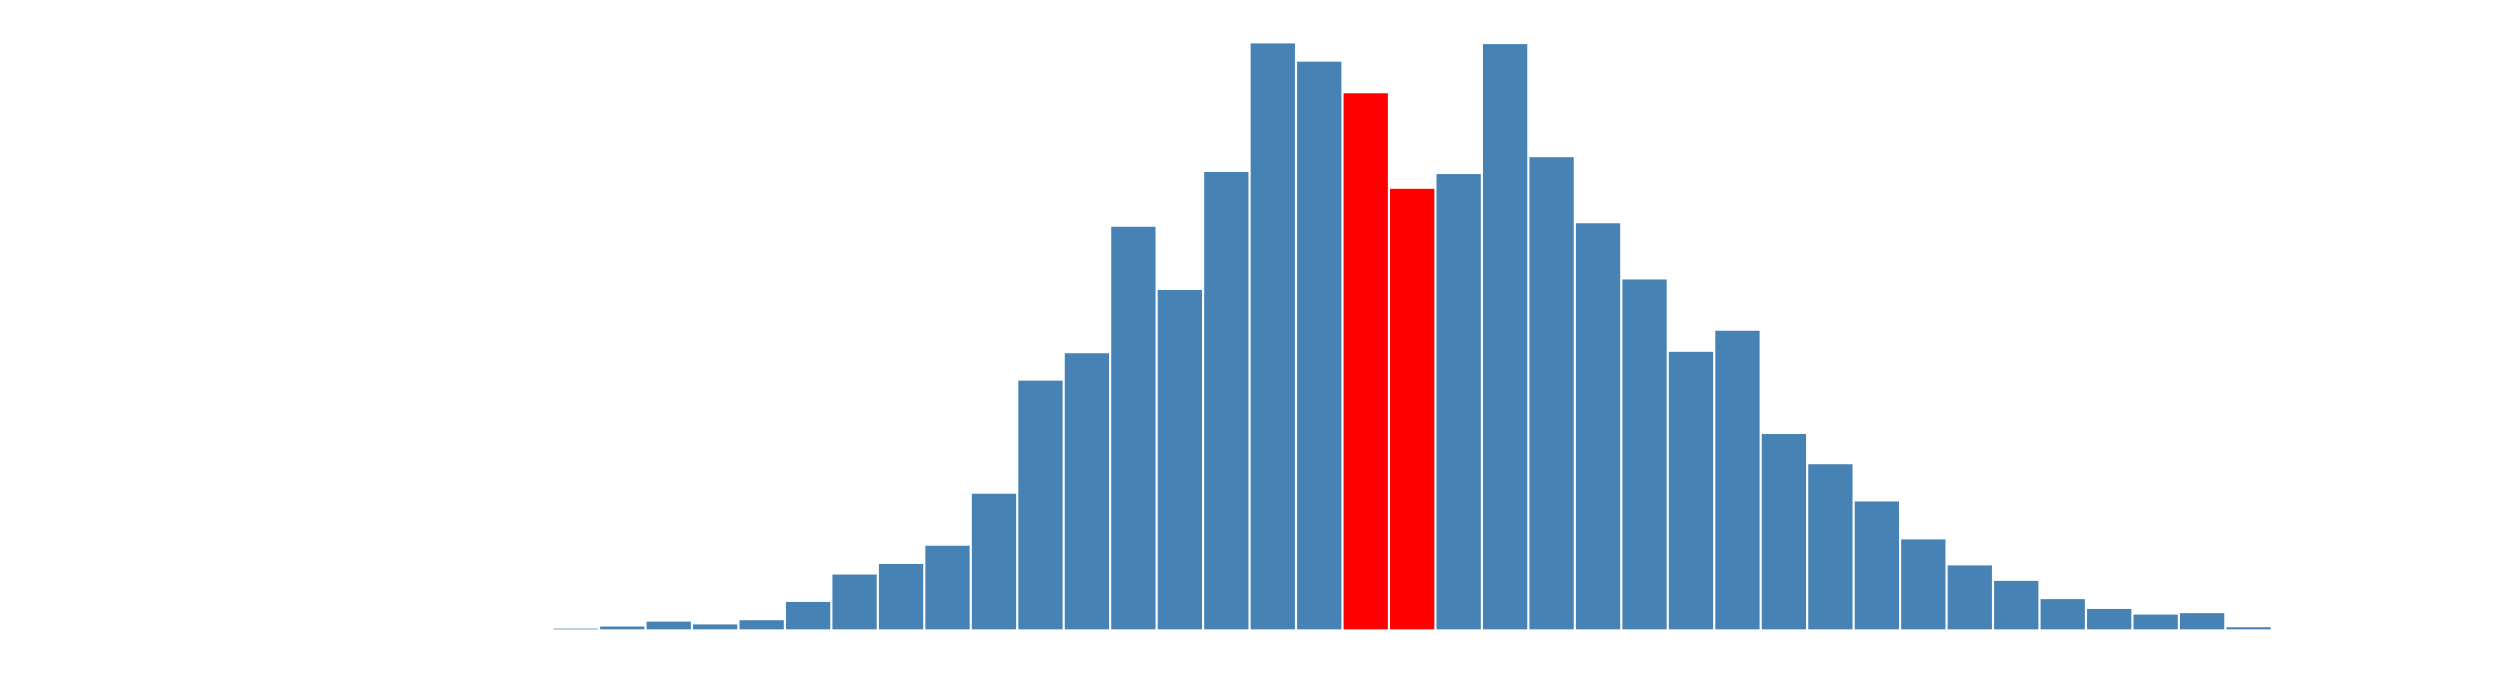
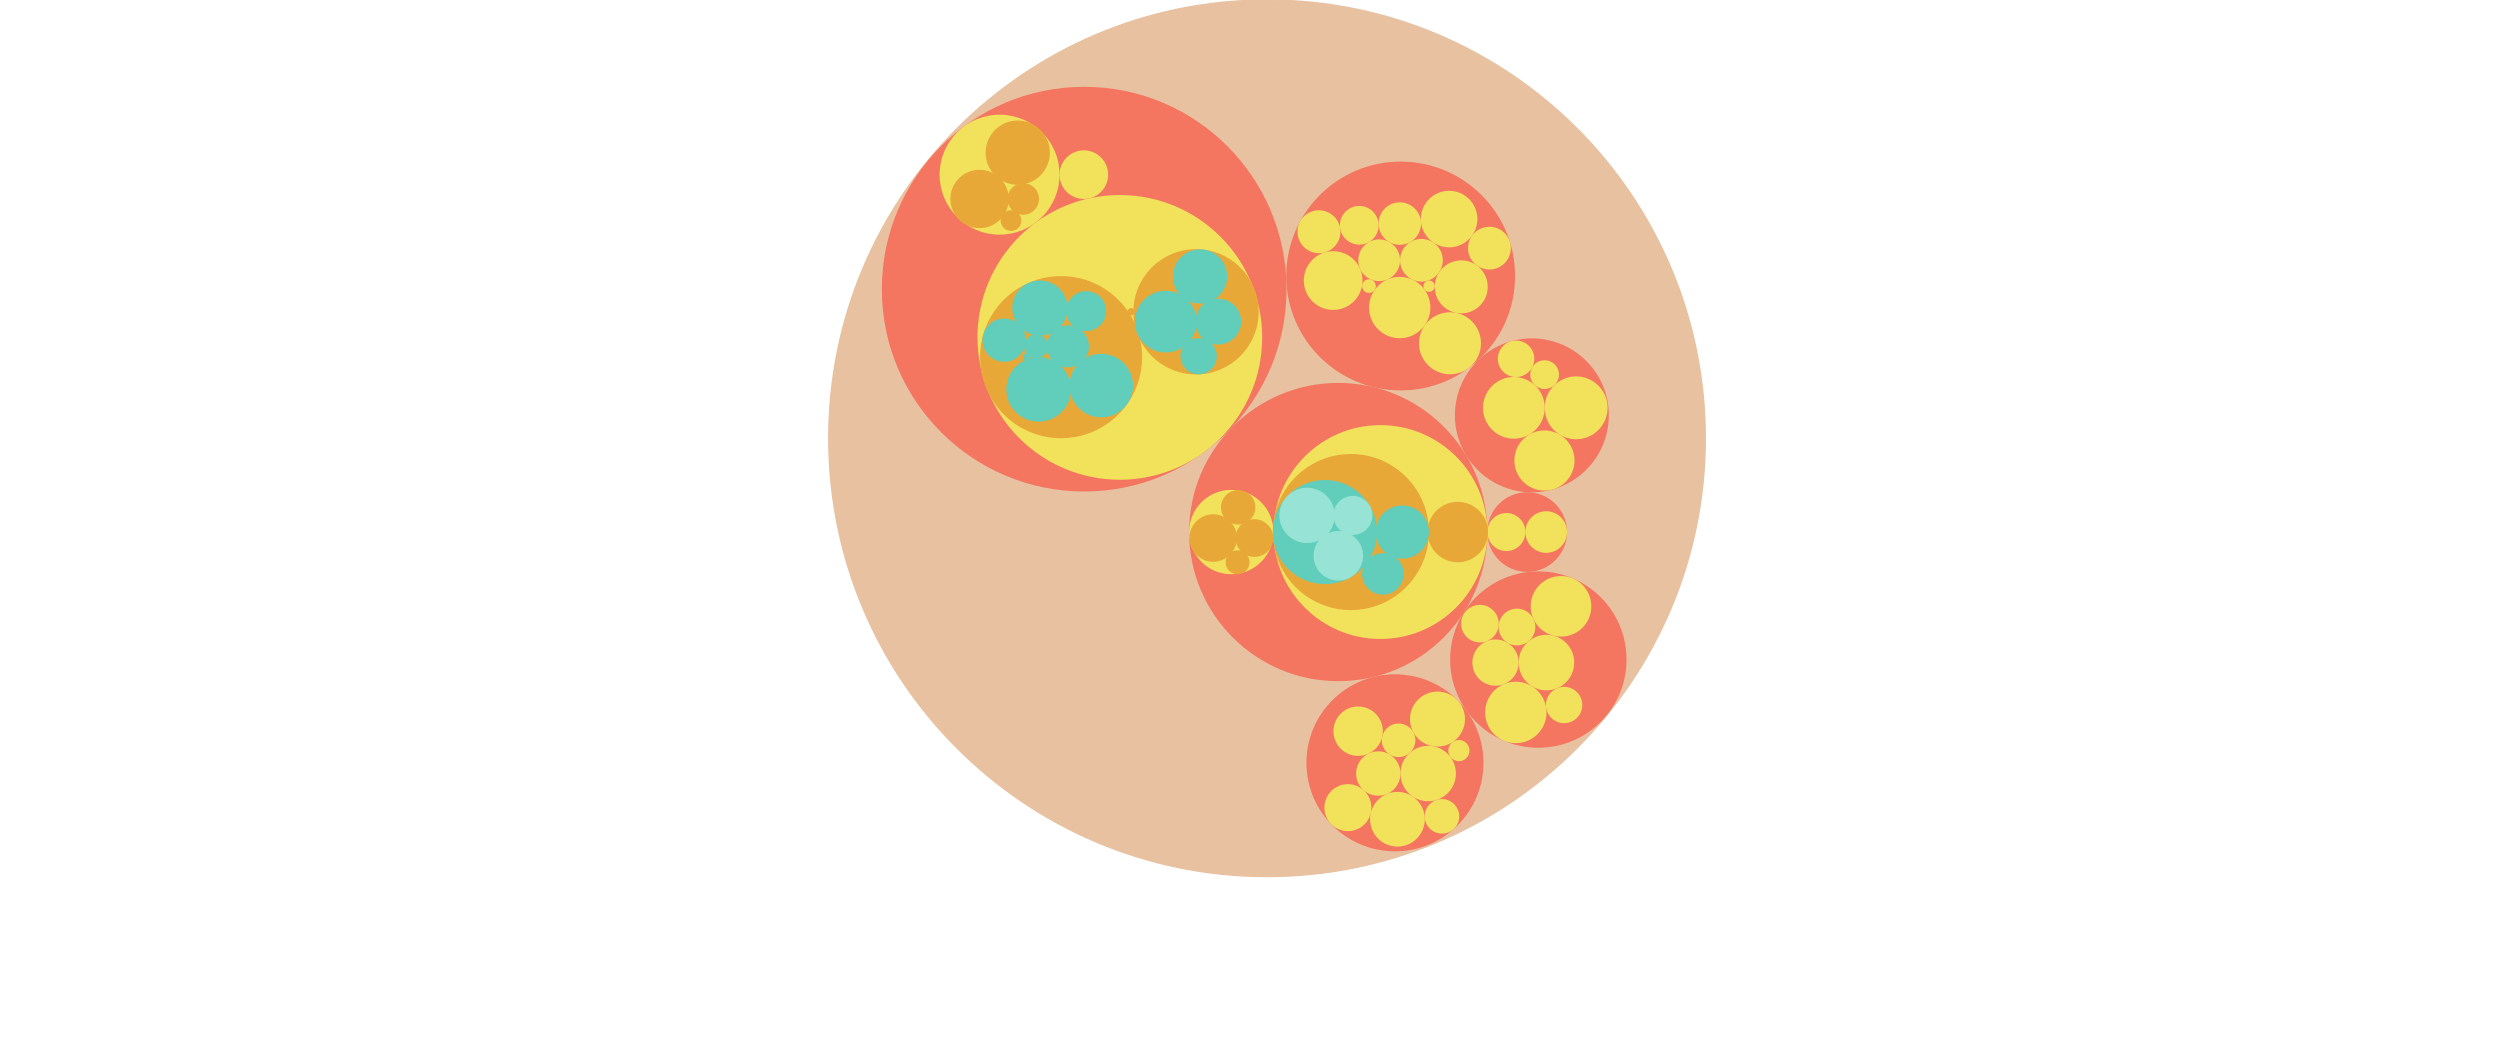
- <svg xmlns="http://www.w3.org/2000/svg" fill="currentColor" font-family="system-ui, sans-serif" font-size="10" height="320" id="svg" tag_name="svg" text-anchor="middle" viewBox="0 0 1152 320" width="1152">
-   <g aria-label="rect" fill="steelblue" id="g_1" tag_name="svg/g_1">
-     <rect height="0.324" id="rect_36" tag_name="svg/g_1/rect_36" width="20.412" x="255.118" y="289.676" />
-     <rect height="1.295" id="rect_35" tag_name="svg/g_1/rect_35" width="20.412" x="276.529" y="288.705" />
-     <rect height="3.561" id="rect_34" tag_name="svg/g_1/rect_34" width="20.412" x="297.941" y="286.439" />
-     <rect height="2.266" id="rect_33" tag_name="svg/g_1/rect_33" width="20.412" x="319.353" y="287.734" />
-     <rect height="4.209" id="rect_32" tag_name="svg/g_1/rect_32" width="20.412" x="340.765" y="285.791" />
-     <rect height="12.626" id="rect_31" tag_name="svg/g_1/rect_31" width="20.412" x="362.176" y="277.374" />
-     <rect height="25.252" id="rect_30" tag_name="svg/g_1/rect_30" width="20.412" x="383.588" y="264.748" />
-     <rect height="30.108" id="rect_29" tag_name="svg/g_1/rect_29" width="20.412" x="405" y="259.892" />
-     <rect height="38.525" id="rect_28" tag_name="svg/g_1/rect_28" width="20.412" x="426.412" y="251.475" />
-     <rect height="62.482" id="rect_27" tag_name="svg/g_1/rect_27" width="20.412" x="447.824" y="227.518" />
-     <rect height="114.604" id="rect_26" tag_name="svg/g_1/rect_26" width="20.412" x="469.235" y="175.396" />
-     <rect height="127.23" id="rect_25" tag_name="svg/g_1/rect_25" width="20.412" x="490.647" y="162.77" />
-     <rect height="185.504" id="rect_24" tag_name="svg/g_1/rect_24" width="20.412" x="512.059" y="104.496" />
-     <rect height="156.367" id="rect_23" tag_name="svg/g_1/rect_23" width="20.412" x="533.471" y="133.633" />
-     <rect height="210.755" id="rect_22" tag_name="svg/g_1/rect_22" width="20.412" x="554.882" y="79.245" />
-     <rect height="270" id="rect_21" tag_name="svg/g_1/rect_21" width="20.412" x="576.294" y="20" />
-     <rect height="261.583" id="rect_20" tag_name="svg/g_1/rect_20" width="20.412" x="597.706" y="28.417" />
-     <rect fill="red" height="247.014" id="rect_19" tag_name="svg/g_1/rect_19" width="20.412" x="619.118" y="42.986" />
-     <rect fill="red" height="202.986" id="rect_18" tag_name="svg/g_1/rect_18" width="20.412" x="640.529" y="87.014" />
-     <rect height="209.784" id="rect_17" tag_name="svg/g_1/rect_17" width="20.412" x="661.941" y="80.216" />
-     <rect height="269.676" id="rect_16" tag_name="svg/g_1/rect_16" width="20.412" x="683.353" y="20.324" />
-     <rect height="217.554" id="rect_15" tag_name="svg/g_1/rect_15" width="20.412" x="704.765" y="72.446" />
-     <rect height="187.122" id="rect_14" tag_name="svg/g_1/rect_14" width="20.412" x="726.176" y="102.878" />
-     <rect height="161.223" id="rect_13" tag_name="svg/g_1/rect_13" width="20.412" x="747.588" y="128.777" />
-     <rect height="127.878" id="rect_12" tag_name="svg/g_1/rect_12" width="20.412" x="769" y="162.122" />
-     <rect height="137.59" id="rect_11" tag_name="svg/g_1/rect_11" width="20.412" x="790.412" y="152.41" />
-     <rect height="90" id="rect_10" tag_name="svg/g_1/rect_10" width="20.412" x="811.824" y="200" />
-     <rect height="76.079" id="rect_9" tag_name="svg/g_1/rect_9" width="20.412" x="833.235" y="213.921" />
-     <rect height="58.921" id="rect_8" tag_name="svg/g_1/rect_8" width="20.412" x="854.647" y="231.079" />
-     <rect height="41.439" id="rect_7" tag_name="svg/g_1/rect_7" width="20.412" x="876.059" y="248.561" />
-     <rect height="29.46" id="rect_6" tag_name="svg/g_1/rect_6" width="20.412" x="897.471" y="260.54" />
-     <rect height="22.338" id="rect_5" tag_name="svg/g_1/rect_5" width="20.412" x="918.882" y="267.662" />
-     <rect height="13.921" id="rect_4" tag_name="svg/g_1/rect_4" width="20.412" x="940.294" y="276.079" />
-     <rect height="9.388" id="rect_3" tag_name="svg/g_1/rect_3" width="20.412" x="961.706" y="280.612" />
-     <rect height="6.799" id="rect_2" tag_name="svg/g_1/rect_2" width="20.412" x="983.118" y="283.201" />
-     <rect height="7.446" id="rect_1" tag_name="svg/g_1/rect_1" width="20.412" x="1004.529" y="282.554" />
-     <rect height="0.971" id="rect" tag_name="svg/g_1/rect" width="20.412" x="1025.941" y="289.029" />
-   </g>
+ <svg xmlns="http://www.w3.org/2000/svg" height="340" id="svg" tag_name="svg" viewBox="0,0,1300,800" width="800">
+   <circle cx="662.82" cy="330" fill="#E8C1A0" id="circle_80" r="330" stroke="#E8C1A0" tag_name="svg/circle_80" />
+   <circle cx="716.421" cy="400.597" fill="#f47560" id="circle_79" r="112.281" tag_name="svg/circle_79" />
+   <circle cx="858.696" cy="400.597" fill="#f47560" id="circle_78" r="29.993" tag_name="svg/circle_78" />
+   <circle cx="867.1" cy="496.613" fill="#f47560" id="circle_77" r="66.39" tag_name="svg/circle_77" />
+   <circle cx="862.216" cy="312.729" fill="#f47560" id="circle_76" r="57.945" tag_name="svg/circle_76" />
+   <circle cx="763.441" cy="207.823" fill="#f47560" id="circle_75" r="86.145" tag_name="svg/circle_75" />
+   <circle cx="759.14" cy="574.348" fill="#f47560" id="circle_74" r="66.644" tag_name="svg/circle_74" />
+   <circle cx="525.153" cy="217.716" fill="#f47560" id="circle_73" r="152.349" tag_name="svg/circle_73" />
+   <circle cx="635.914" cy="400.597" fill="#F1E15B" id="circle_72" r="31.774" tag_name="svg/circle_72" />
+   <circle cx="748.195" cy="400.597" fill="#F1E15B" id="circle_71" r="80.507" tag_name="svg/circle_71" />
+   <circle cx="843.025" cy="400.597" fill="#F1E15B" id="circle_70" r="14.323" tag_name="svg/circle_70" />
+   <circle cx="873.018" cy="400.597" fill="#F1E15B" id="circle_69" r="15.671" tag_name="svg/circle_69" />
+   <circle cx="834.853" cy="498.881" fill="#F1E15B" id="circle_68" r="17.413" tag_name="svg/circle_68" />
+   <circle cx="873.196" cy="498.881" fill="#F1E15B" id="circle_67" r="20.929" tag_name="svg/circle_67" />
+   <circle cx="850.147" cy="536.421" fill="#F1E15B" id="circle_66" r="23.122" tag_name="svg/circle_66" />
+   <circle cx="850.998" cy="472.125" fill="#F1E15B" id="circle_65" r="13.836" tag_name="svg/circle_65" />
+   <circle cx="886.519" cy="530.822" fill="#F1E15B" id="circle_64" r="13.679" tag_name="svg/circle_64" />
+   <circle cx="884.172" cy="456.529" fill="#F1E15B" id="circle_63" r="22.822" tag_name="svg/circle_63" />
+   <circle cx="823.129" cy="469.576" fill="#F1E15B" id="circle_62" r="14.15" tag_name="svg/circle_62" />
+   <circle cx="848.668" cy="307.07" fill="#F1E15B" id="circle_61" r="23.24" tag_name="svg/circle_61" />
+   <circle cx="895.57" cy="307.07" fill="#F1E15B" id="circle_60" r="23.663" tag_name="svg/circle_60" />
+   <circle cx="871.703" cy="346.741" fill="#F1E15B" id="circle_59" r="22.635" tag_name="svg/circle_59" />
+   <circle cx="871.81" cy="282.062" fill="#F1E15B" id="circle_58" r="10.833" tag_name="svg/circle_58" />
+   <circle cx="850.336" cy="270.139" fill="#F1E15B" id="circle_57" r="13.729" tag_name="svg/circle_57" />
+   <circle cx="747.254" cy="195.98" fill="#F1E15B" id="circle_56" r="15.73" tag_name="svg/circle_56" />
+   <circle cx="779.073" cy="195.98" fill="#F1E15B" id="circle_55" r="16.089" tag_name="svg/circle_55" />
+   <circle cx="762.723" cy="231.583" fill="#F1E15B" id="circle_54" r="23.089" tag_name="svg/circle_54" />
+   <circle cx="762.804" cy="168.341" fill="#F1E15B" id="circle_53" r="15.983" tag_name="svg/circle_53" />
+   <circle cx="732.277" cy="169.639" fill="#F1E15B" id="circle_52" r="14.571" tag_name="svg/circle_52" />
+   <circle cx="799.928" cy="164.952" fill="#F1E15B" id="circle_51" r="21.296" tag_name="svg/circle_51" />
+   <circle cx="784.838" cy="215.494" fill="#F1E15B" id="circle_50" r="4.259" tag_name="svg/circle_50" />
+   <circle cx="739.573" cy="215.402" fill="#F1E15B" id="circle_49" r="5.156" tag_name="svg/circle_49" />
+   <circle cx="809.05" cy="215.999" fill="#F1E15B" id="circle_48" r="19.958" tag_name="svg/circle_48" />
+   <circle cx="712.623" cy="211.239" fill="#F1E15B" id="circle_47" r="22.113" tag_name="svg/circle_47" />
+   <circle cx="701.92" cy="174.482" fill="#F1E15B" id="circle_46" r="16.171" tag_name="svg/circle_46" />
+   <circle cx="830.262" cy="186.833" fill="#F1E15B" id="circle_45" r="16.105" tag_name="svg/circle_45" />
+   <circle cx="800.583" cy="258.464" fill="#F1E15B" id="circle_44" r="23.343" tag_name="svg/circle_44" />
+   <circle cx="746.596" cy="582.423" fill="#F1E15B" id="circle_43" r="16.704" tag_name="svg/circle_43" />
+   <circle cx="784.171" cy="582.423" fill="#F1E15B" id="circle_42" r="20.871" tag_name="svg/circle_42" />
+   <circle cx="761.014" cy="616.835" fill="#F1E15B" id="circle_41" r="20.606" tag_name="svg/circle_41" />
+   <circle cx="761.899" cy="557.397" fill="#F1E15B" id="circle_40" r="12.63" tag_name="svg/circle_40" />
+   <circle cx="794.543" cy="614.66" fill="#F1E15B" id="circle_39" r="12.993" tag_name="svg/circle_39" />
+   <circle cx="791.172" cy="541.431" fill="#F1E15B" id="circle_38" r="20.714" tag_name="svg/circle_38" />
+   <circle cx="731.425" cy="550.539" fill="#F1E15B" id="circle_37" r="18.606" tag_name="svg/circle_37" />
+   <circle cx="723.712" cy="608.115" fill="#F1E15B" id="circle_36" r="17.702" tag_name="svg/circle_36" />
+   <circle cx="807.284" cy="565.167" fill="#F1E15B" id="circle_35" r="7.973" tag_name="svg/circle_35" />
+   <circle cx="461.447" cy="131.516" fill="#F1E15B" id="circle_34" r="45.162" tag_name="svg/circle_34" />
+   <circle cx="524.903" cy="131.516" fill="#F1E15B" id="circle_33" r="18.294" tag_name="svg/circle_33" />
+   <circle cx="551.994" cy="254.036" fill="#F1E15B" id="circle_32" r="107.187" tag_name="svg/circle_32" />
+   <circle cx="622.248" cy="405.109" fill="#E8A838" id="circle_31" r="17.383" stroke="#E8A838" tag_name="svg/circle_31" />
+   <circle cx="653.32" cy="405.109" fill="#E8A838" id="circle_30" r="13.689" stroke="#E8A838" tag_name="svg/circle_30" />
+   <circle cx="640.644" cy="423.357" fill="#E8A838" id="circle_29" r="8.529" stroke="#E8A838" tag_name="svg/circle_29" />
+   <circle cx="641.111" cy="381.99" fill="#E8A838" id="circle_28" r="12.455" stroke="#E8A838" tag_name="svg/circle_28" />
+   <circle cx="725.944" cy="400.597" fill="#E8A838" id="circle_27" r="58.256" stroke="#E8A838" tag_name="svg/circle_27" />
+   <circle cx="806.451" cy="400.597" fill="#E8A838" id="circle_26" r="22.251" stroke="#E8A838" tag_name="svg/circle_26" />
+   <circle cx="446.377" cy="149.796" fill="#E8A838" id="circle_25" r="21.471" stroke="#E8A838" tag_name="svg/circle_25" />
+   <circle cx="479.249" cy="149.796" fill="#E8A838" id="circle_24" r="11.401" stroke="#E8A838" tag_name="svg/circle_24" />
+   <circle cx="470.081" cy="166.085" fill="#E8A838" id="circle_23" r="7.291" stroke="#E8A838" tag_name="svg/circle_23" />
+   <circle cx="475.105" cy="114.949" fill="#E8A838" id="circle_22" r="23.691" stroke="#E8A838" tag_name="svg/circle_22" />
+   <circle cx="560.436" cy="234.754" fill="#E8A838" id="circle_21" r="2.258" stroke="#E8A838" tag_name="svg/circle_21" />
+   <circle cx="609.361" cy="234.754" fill="#E8A838" id="circle_20" r="46.666" stroke="#E8A838" tag_name="svg/circle_20" />
+   <circle cx="507.76" cy="268.905" fill="#E8A838" id="circle_19" r="60.52" stroke="#E8A838" tag_name="svg/circle_19" />
+   <circle cx="706.394" cy="400.597" fill="#61CDBB" id="circle_18" r="38.705" stroke="#61CDBB" tag_name="svg/circle_18" />
+   <circle cx="764.649" cy="400.597" fill="#61CDBB" id="circle_17" r="19.55" stroke="#61CDBB" tag_name="svg/circle_17" />
+   <circle cx="750.083" cy="432.102" fill="#61CDBB" id="circle_16" r="15.158" stroke="#61CDBB" tag_name="svg/circle_16" />
+   <circle cx="586.609" cy="242.171" fill="#61CDBB" id="circle_15" r="22.736" stroke="#61CDBB" tag_name="svg/circle_15" />
+   <circle cx="626.092" cy="242.171" fill="#61CDBB" id="circle_14" r="16.747" stroke="#61CDBB" tag_name="svg/circle_14" />
+   <circle cx="611.342" cy="268.195" fill="#61CDBB" id="circle_13" r="13.166" stroke="#61CDBB" tag_name="svg/circle_13" />
+   <circle cx="612.366" cy="208.174" fill="#61CDBB" id="circle_12" r="19.917" stroke="#61CDBB" tag_name="svg/circle_12" />
+   <circle cx="488.913" cy="260.788" fill="#61CDBB" id="circle_11" r="8.623" stroke="#61CDBB" tag_name="svg/circle_11" />
+   <circle cx="512.887" cy="260.788" fill="#61CDBB" id="circle_10" r="15.351" stroke="#61CDBB" tag_name="svg/circle_10" />
+   <circle cx="497.325" cy="264.922" fill="#61CDBB" id="circle_9" r="0.75" stroke="#61CDBB" tag_name="svg/circle_9" />
+   <circle cx="491.833" cy="231.994" fill="#61CDBB" id="circle_8" r="20.319" stroke="#61CDBB" tag_name="svg/circle_8" />
+   <circle cx="490.851" cy="293.17" fill="#61CDBB" id="circle_7" r="23.817" stroke="#61CDBB" tag_name="svg/circle_7" />
+   <circle cx="526.634" cy="234.231" fill="#61CDBB" id="circle_6" r="14.554" stroke="#61CDBB" tag_name="svg/circle_6" />
+   <circle cx="538.023" cy="290.333" fill="#61CDBB" id="circle_5" r="23.439" stroke="#61CDBB" tag_name="svg/circle_5" />
+   <circle cx="464.925" cy="256.113" fill="#61CDBB" id="circle_4" r="15.816" stroke="#61CDBB" tag_name="svg/circle_4" />
+   <circle cx="481.713" cy="268.837" fill="#61CDBB" id="circle_3" r="2.176" stroke="#61CDBB" tag_name="svg/circle_3" />
+   <circle cx="692.954" cy="388.067" fill="#97E3D5" id="circle_2" r="20.33" stroke="#97E3D5" tag_name="svg/circle_2" />
+   <circle cx="727.47" cy="388.067" fill="#97E3D5" id="circle_1" r="14.185" stroke="#97E3D5" tag_name="svg/circle_1" />
+   <circle cx="716.516" cy="418.489" fill="#97E3D5" id="circle" r="18.149" stroke="#97E3D5" tag_name="svg/circle" />
</svg>
